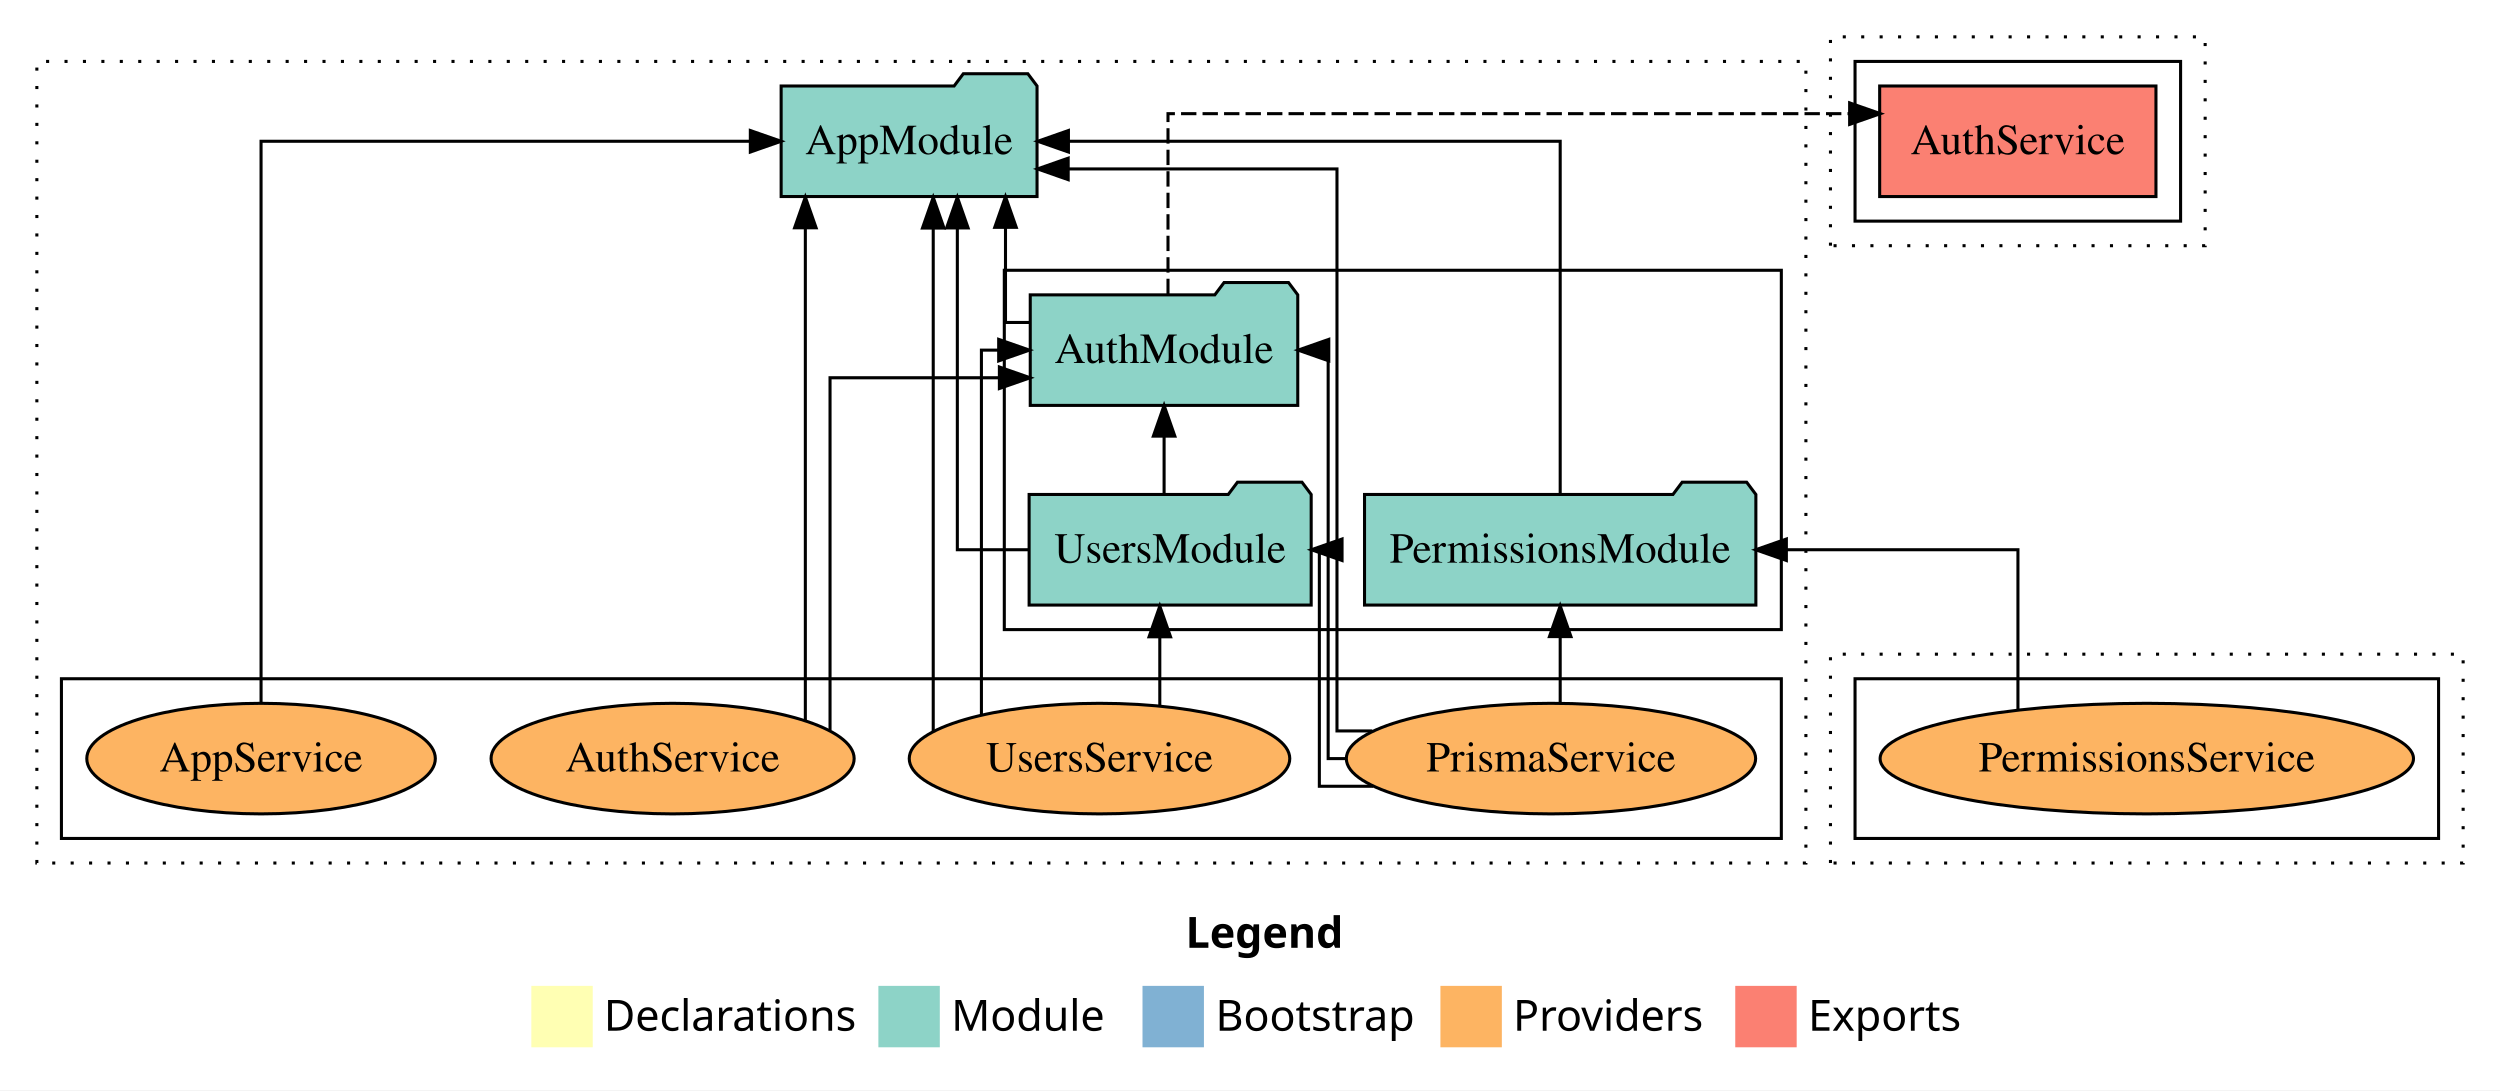
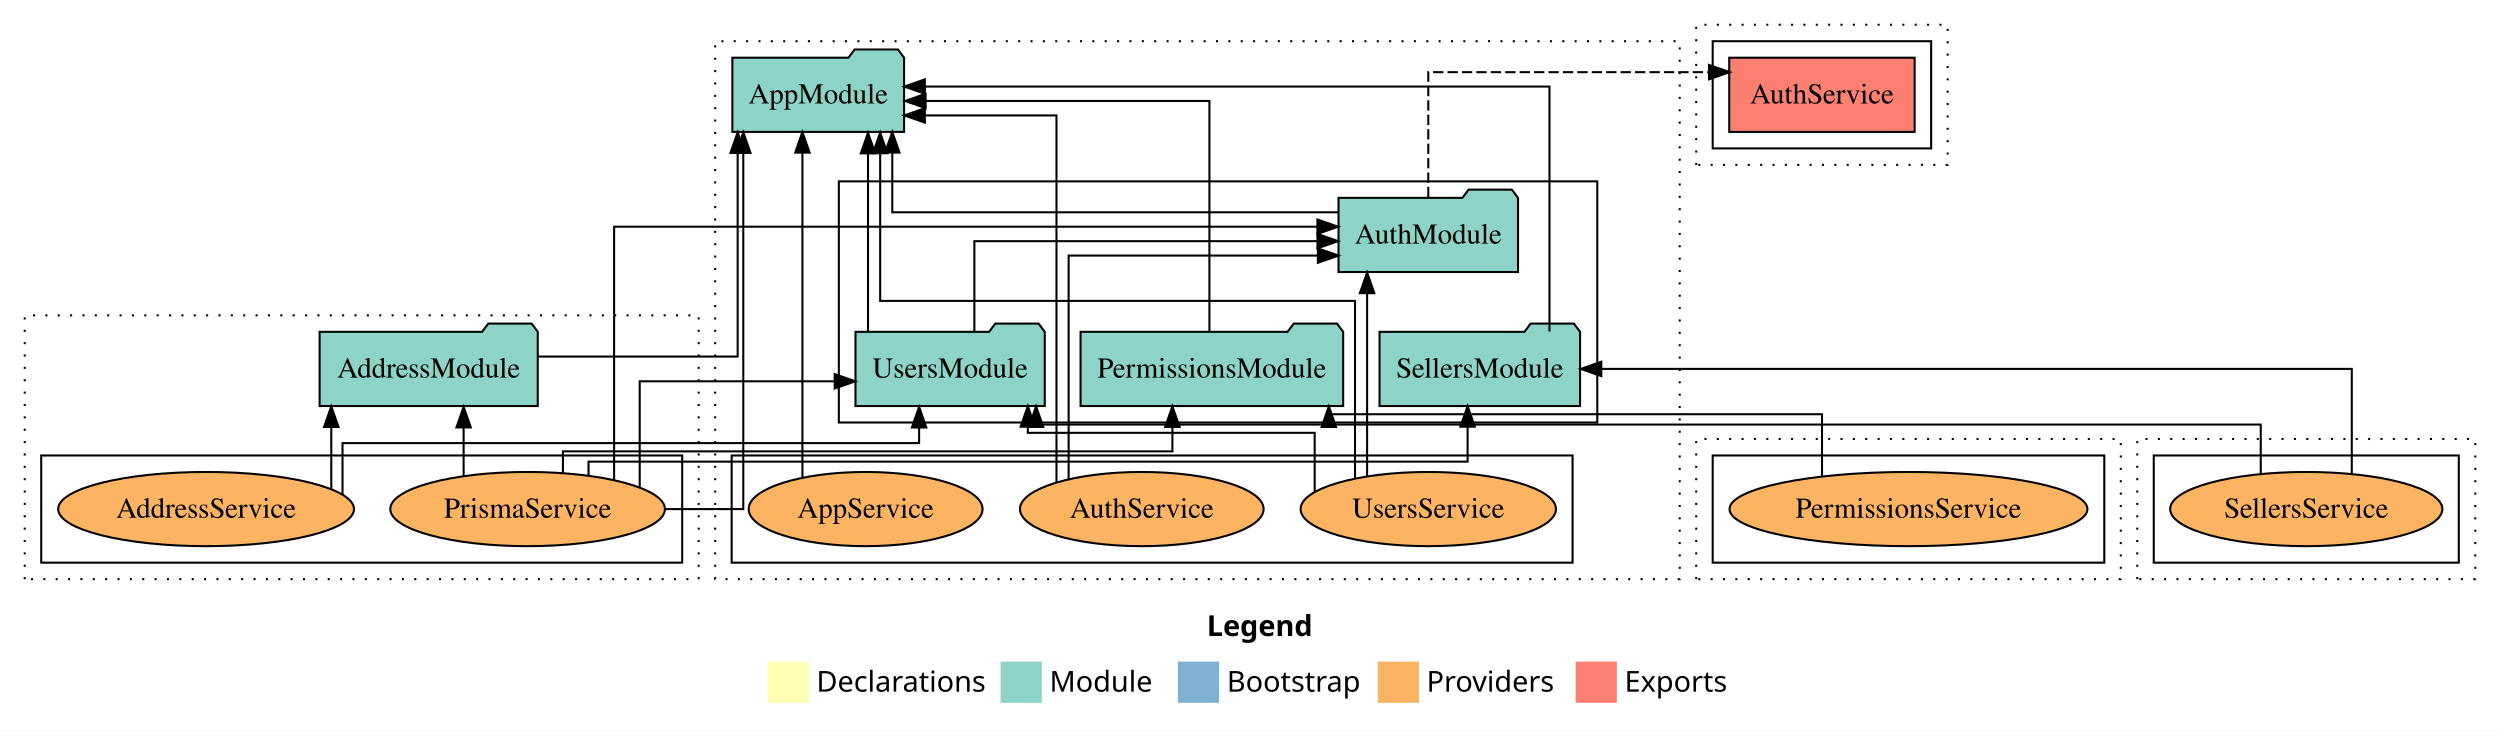
- <svg xmlns="http://www.w3.org/2000/svg" width="814pt" height="355pt" viewBox="0.00 0.00 814.00 355.00">
+ <svg xmlns="http://www.w3.org/2000/svg" width="1213pt" height="355pt" viewBox="0.00 0.00 1213.00 355.00">
  <g id="graph0" class="graph" transform="scale(1 1) rotate(0) translate(4 351)">
-     <polygon fill="white" stroke="transparent" points="-4,4 -4,-351 810,-351 810,4 -4,4" />
-     <text text-anchor="start" x="382.01" y="-42.4" font-family="Times-12" font-weight="bold" font-size="14.00">Legend</text>
-     <polygon fill="#ffffb3" stroke="transparent" points="169,-10 169,-30 189,-30 189,-10 169,-10" />
-     <text text-anchor="start" x="192.63" y="-15.4" font-family="Times-12" font-size="14.00">  Declarations</text>
-     <polygon fill="#8dd3c7" stroke="transparent" points="282,-10 282,-30 302,-30 302,-10 282,-10" />
-     <text text-anchor="start" x="305.73" y="-15.4" font-family="Times-12" font-size="14.00">  Module</text>
-     <polygon fill="#80b1d3" stroke="transparent" points="368,-10 368,-30 388,-30 388,-10 368,-10" />
-     <text text-anchor="start" x="391.78" y="-15.4" font-family="Times-12" font-size="14.00">  Bootstrap</text>
-     <polygon fill="#fdb462" stroke="transparent" points="465,-10 465,-30 485,-30 485,-10 465,-10" />
-     <text text-anchor="start" x="488.67" y="-15.4" font-family="Times-12" font-size="14.00">  Providers</text>
-     <polygon fill="#fb8072" stroke="transparent" points="561,-10 561,-30 581,-30 581,-10 561,-10" />
-     <text text-anchor="start" x="584.73" y="-15.4" font-family="Times-12" font-size="14.00">  Exports</text>
+     <polygon fill="white" stroke="transparent" points="-4,4 -4,-351 1209,-351 1209,4 -4,4" />
+     <text text-anchor="start" x="581.51" y="-42.4" font-family="Times-12" font-weight="bold" font-size="14.00">Legend</text>
+     <polygon fill="#ffffb3" stroke="transparent" points="368.5,-10 368.5,-30 388.5,-30 388.5,-10 368.5,-10" />
+     <text text-anchor="start" x="392.13" y="-15.4" font-family="Times-12" font-size="14.00">  Declarations</text>
+     <polygon fill="#8dd3c7" stroke="transparent" points="481.5,-10 481.5,-30 501.5,-30 501.5,-10 481.5,-10" />
+     <text text-anchor="start" x="505.23" y="-15.4" font-family="Times-12" font-size="14.00">  Module</text>
+     <polygon fill="#80b1d3" stroke="transparent" points="567.5,-10 567.5,-30 587.5,-30 587.5,-10 567.5,-10" />
+     <text text-anchor="start" x="591.28" y="-15.4" font-family="Times-12" font-size="14.00">  Bootstrap</text>
+     <polygon fill="#fdb462" stroke="transparent" points="664.5,-10 664.5,-30 684.5,-30 684.5,-10 664.5,-10" />
+     <text text-anchor="start" x="688.17" y="-15.4" font-family="Times-12" font-size="14.00">  Providers</text>
+     <polygon fill="#fb8072" stroke="transparent" points="760.5,-10 760.5,-30 780.5,-30 780.5,-10 760.5,-10" />
+     <text text-anchor="start" x="784.23" y="-15.4" font-family="Times-12" font-size="14.00">  Exports</text>
    <g id="clust1" class="cluster">
-       <polygon fill="none" stroke="black" stroke-dasharray="1,5" points="8,-70 8,-331 584,-331 584,-70 8,-70" />
-     </g>
-     <g id="clust3" class="cluster">
-       <polygon fill="none" stroke="black" points="323,-146 323,-263 576,-263 576,-146 323,-146" />
+       <polygon fill="none" stroke="black" stroke-dasharray="1,5" points="8,-70 8,-198 335,-198 335,-70 8,-70" />
    </g>
    <g id="clust6" class="cluster">
-       <polygon fill="none" stroke="black" points="16,-78 16,-130 576,-130 576,-78 16,-78" />
+       <polygon fill="none" stroke="black" points="16,-78 16,-130 327,-130 327,-78 16,-78" />
    </g>
    <g id="clust7" class="cluster">
-       <polygon fill="none" stroke="black" stroke-dasharray="1,5" points="592,-271 592,-339 714,-339 714,-271 592,-271" />
-     </g>
-     <g id="clust10" class="cluster">
-       <polygon fill="none" stroke="black" points="600,-279 600,-331 706,-331 706,-279 600,-279" />
+       <polygon fill="none" stroke="black" stroke-dasharray="1,5" points="343,-70 343,-331 811,-331 811,-70 343,-70" />
+     </g>
+     <g id="clust9" class="cluster">
+       <polygon fill="none" stroke="black" points="403,-146 403,-263 771,-263 771,-146 403,-146" />
+     </g>
+     <g id="clust12" class="cluster">
+       <polygon fill="none" stroke="black" points="351,-78 351,-130 759,-130 759,-78 351,-78" />
    </g>
    <g id="clust13" class="cluster">
-       <polygon fill="none" stroke="black" stroke-dasharray="1,5" points="592,-70 592,-138 798,-138 798,-70 592,-70" />
-     </g>
-     <g id="clust18" class="cluster">
-       <polygon fill="none" stroke="black" points="600,-78 600,-130 790,-130 790,-78 600,-78" />
+       <polygon fill="none" stroke="black" stroke-dasharray="1,5" points="819,-271 819,-339 941,-339 941,-271 819,-271" />
+     </g>
+     <g id="clust16" class="cluster">
+       <polygon fill="none" stroke="black" points="827,-279 827,-331 933,-331 933,-279 827,-279" />
+     </g>
+     <g id="clust19" class="cluster">
+       <polygon fill="none" stroke="black" stroke-dasharray="1,5" points="819,-70 819,-138 1025,-138 1025,-70 819,-70" />
+     </g>
+     <g id="clust24" class="cluster">
+       <polygon fill="none" stroke="black" points="827,-78 827,-130 1017,-130 1017,-78 827,-78" />
+     </g>
+     <g id="clust25" class="cluster">
+       <polygon fill="none" stroke="black" stroke-dasharray="1,5" points="1033,-70 1033,-138 1197,-138 1197,-70 1033,-70" />
+     </g>
+     <g id="clust30" class="cluster">
+       <polygon fill="none" stroke="black" points="1041,-78 1041,-130 1189,-130 1189,-78 1041,-78" />
    </g>
    <g id="node1" class="node">
-       <polygon fill="#8dd3c7" stroke="black" points="418.55,-255 415.55,-259 394.55,-259 391.55,-255 331.45,-255 331.45,-219 418.55,-219 418.55,-255" />
-       <text text-anchor="middle" x="375" y="-232.8" font-family="Times,serif" font-size="14.00">AuthModule</text>
+       <ellipse fill="#fdb462" stroke="black" cx="96" cy="-104" rx="71.77" ry="18" />
+       <text text-anchor="middle" x="96" y="-99.8" font-family="Times,serif" font-size="14.00">AddressService</text>
+     </g>
+     <g id="node3" class="node">
+       <polygon fill="#8dd3c7" stroke="black" points="256.92,-190 253.92,-194 232.92,-194 229.92,-190 151.08,-190 151.08,-154 256.92,-154 256.92,-190" />
+       <text text-anchor="middle" x="204" y="-167.8" font-family="Times,serif" font-size="14.00">AddressModule</text>
+     </g>
+     <g id="edge1" class="edge">
+       <path fill="none" stroke="black" d="M156.74,-113.74C156.74,-113.74 156.74,-143.84 156.74,-143.84" />
+       <polygon fill="black" stroke="black" points="153.24,-143.84 156.74,-153.84 160.24,-143.84 153.24,-143.84" />
+     </g>
+     <g id="node7" class="node">
+       <polygon fill="#8dd3c7" stroke="black" points="502.92,-190 499.92,-194 478.92,-194 475.92,-190 411.08,-190 411.08,-154 502.92,-154 502.92,-190" />
+       <text text-anchor="middle" x="457" y="-167.8" font-family="Times,serif" font-size="14.00">UsersModule</text>
+     </g>
+     <g id="edge21" class="edge">
+       <path fill="none" stroke="black" d="M162.19,-111.1C162.19,-120.53 162.19,-136 162.19,-136 162.19,-136 441.95,-136 441.95,-136 441.95,-136 441.95,-143.58 441.95,-143.58" />
+       <polygon fill="black" stroke="black" points="438.45,-143.58 441.95,-153.58 445.45,-143.58 438.45,-143.58" />
+     </g>
+     <g id="node2" class="node">
+       <ellipse fill="#fdb462" stroke="black" cx="252" cy="-104" rx="66.63" ry="18" />
+       <text text-anchor="middle" x="252" y="-99.8" font-family="Times,serif" font-size="14.00">PrismaService</text>
+     </g>
+     <g id="edge2" class="edge">
+       <path fill="none" stroke="black" d="M220.95,-120.12C220.95,-120.12 220.95,-143.6 220.95,-143.6" />
+       <polygon fill="black" stroke="black" points="217.45,-143.6 220.95,-153.6 224.45,-143.6 217.45,-143.6" />
    </g>
    <g id="node4" class="node">
-       <polygon fill="#8dd3c7" stroke="black" points="333.66,-323 330.66,-327 309.66,-327 306.66,-323 250.34,-323 250.34,-287 333.66,-287 333.66,-323" />
-       <text text-anchor="middle" x="292" y="-300.8" font-family="Times,serif" font-size="14.00">AppModule</text>
-     </g>
-     <g id="edge1" class="edge">
-       <path fill="none" stroke="black" d="M331.45,-246C326.61,-246 323.39,-246 323.39,-246 323.39,-246 323.39,-276.98 323.39,-276.98" />
-       <polygon fill="black" stroke="black" points="319.89,-276.98 323.39,-286.98 326.89,-276.98 319.89,-276.98" />
+       <polygon fill="#8dd3c7" stroke="black" points="732.55,-255 729.55,-259 708.55,-259 705.55,-255 645.45,-255 645.45,-219 732.55,-219 732.55,-255" />
+       <text text-anchor="middle" x="689" y="-232.8" font-family="Times,serif" font-size="14.00">AuthModule</text>
+     </g>
+     <g id="edge15" class="edge">
+       <path fill="none" stroke="black" d="M293.97,-118.15C293.97,-153.15 293.97,-241 293.97,-241 293.97,-241 635.22,-241 635.22,-241" />
+       <polygon fill="black" stroke="black" points="635.22,-244.5 645.22,-241 635.22,-237.5 635.22,-244.5" />
+     </g>
+     <g id="node5" class="node">
+       <polygon fill="#8dd3c7" stroke="black" points="647.71,-190 644.71,-194 623.71,-194 620.71,-190 520.29,-190 520.29,-154 647.71,-154 647.71,-190" />
+       <text text-anchor="middle" x="584" y="-167.8" font-family="Times,serif" font-size="14.00">PermissionsModule</text>
+     </g>
+     <g id="edge18" class="edge">
+       <path fill="none" stroke="black" d="M269.13,-121.57C269.13,-127.2 269.13,-132 269.13,-132 269.13,-132 564.85,-132 564.85,-132 564.85,-132 564.85,-143.87 564.85,-143.87" />
+       <polygon fill="black" stroke="black" points="561.35,-143.87 564.85,-153.87 568.35,-143.87 561.35,-143.87" />
+     </g>
+     <g id="node6" class="node">
+       <polygon fill="#8dd3c7" stroke="black" points="762.65,-190 759.65,-194 738.65,-194 735.65,-190 665.35,-190 665.35,-154 762.65,-154 762.65,-190" />
+       <text text-anchor="middle" x="714" y="-167.8" font-family="Times,serif" font-size="14.00">SellersModule</text>
+     </g>
+     <g id="edge19" class="edge">
+       <path fill="none" stroke="black" d="M281.55,-120.22C281.55,-124.03 281.55,-127 281.55,-127 281.55,-127 708.08,-127 708.08,-127 708.08,-127 708.08,-143.96 708.08,-143.96" />
+       <polygon fill="black" stroke="black" points="704.58,-143.96 708.08,-153.96 711.58,-143.96 704.58,-143.96" />
+     </g>
+     <g id="edge22" class="edge">
+       <path fill="none" stroke="black" d="M306.39,-114.52C306.39,-132.21 306.39,-166 306.39,-166 306.39,-166 400.99,-166 400.99,-166" />
+       <polygon fill="black" stroke="black" points="400.99,-169.5 410.99,-166 400.99,-162.5 400.99,-169.5" />
+     </g>
+     <g id="node8" class="node">
+       <polygon fill="#8dd3c7" stroke="black" points="434.66,-323 431.66,-327 410.66,-327 407.66,-323 351.34,-323 351.34,-287 434.66,-287 434.66,-323" />
+       <text text-anchor="middle" x="393" y="-300.8" font-family="Times,serif" font-size="14.00">AppModule</text>
+     </g>
+     <g id="edge10" class="edge">
+       <path fill="none" stroke="black" d="M318.86,-104C339.37,-104 356.64,-104 356.64,-104 356.64,-104 356.64,-276.81 356.64,-276.81" />
+       <polygon fill="black" stroke="black" points="353.14,-276.81 356.64,-286.81 360.14,-276.81 353.14,-276.81" />
+     </g>
+     <g id="edge3" class="edge">
+       <path fill="none" stroke="black" d="M256.85,-178C300.01,-178 353.91,-178 353.91,-178 353.91,-178 353.91,-276.8 353.91,-276.8" />
+       <polygon fill="black" stroke="black" points="350.41,-276.8 353.91,-286.8 357.41,-276.8 350.41,-276.8" />
+     </g>
+     <g id="edge4" class="edge">
+       <path fill="none" stroke="black" d="M645.18,-248C571.06,-248 428.94,-248 428.94,-248 428.94,-248 428.94,-276.96 428.94,-276.96" />
+       <polygon fill="black" stroke="black" points="425.44,-276.96 428.94,-286.96 432.44,-276.96 425.44,-276.96" />
+     </g>
+     <g id="node12" class="node">
+       <polygon fill="#fb8072" stroke="black" points="924.98,-323 835.02,-323 835.02,-287 924.98,-287 924.98,-323" />
+       <text text-anchor="middle" x="880" y="-300.8" font-family="Times,serif" font-size="14.00">AuthService </text>
+     </g>
+     <g id="edge13" class="edge">
+       <path fill="none" stroke="black" stroke-dasharray="5,2" d="M689,-255.32C689,-278.66 689,-316 689,-316 689,-316 825.22,-316 825.22,-316" />
+       <polygon fill="black" stroke="black" points="825.22,-319.5 835.22,-316 825.22,-312.5 825.22,-319.5" />
+     </g>
+     <g id="edge5" class="edge">
+       <path fill="none" stroke="black" d="M582.81,-190.08C582.81,-225.8 582.81,-302 582.81,-302 582.81,-302 445.12,-302 445.12,-302" />
+       <polygon fill="black" stroke="black" points="445.13,-298.5 435.12,-302 445.12,-305.5 445.13,-298.5" />
+     </g>
+     <g id="edge6" class="edge">
+       <path fill="none" stroke="black" d="M747.8,-190.19C747.8,-227.46 747.8,-309 747.8,-309 747.8,-309 444.74,-309 444.74,-309" />
+       <polygon fill="black" stroke="black" points="444.74,-305.5 434.74,-309 444.74,-312.5 444.74,-305.5" />
+     </g>
+     <g id="edge12" class="edge">
+       <path fill="none" stroke="black" d="M468.77,-190.27C468.77,-208.56 468.77,-234 468.77,-234 468.77,-234 635.23,-234 635.23,-234" />
+       <polygon fill="black" stroke="black" points="635.23,-237.5 645.23,-234 635.23,-230.5 635.23,-237.5" />
+     </g>
+     <g id="edge7" class="edge">
+       <path fill="none" stroke="black" d="M417.17,-190.21C417.17,-190.21 417.17,-276.58 417.17,-276.58" />
+       <polygon fill="black" stroke="black" points="413.67,-276.58 417.17,-286.58 420.67,-276.58 413.67,-276.58" />
    </g>
    <g id="node9" class="node">
-       <polygon fill="#fb8072" stroke="black" points="697.98,-323 608.02,-323 608.02,-287 697.98,-287 697.98,-323" />
-       <text text-anchor="middle" x="653" y="-300.8" font-family="Times,serif" font-size="14.00">AuthService </text>
+       <ellipse fill="#fdb462" stroke="black" cx="416" cy="-104" rx="56.74" ry="18" />
+       <text text-anchor="middle" x="416" y="-99.8" font-family="Times,serif" font-size="14.00">AppService</text>
+     </g>
+     <g id="edge8" class="edge">
+       <path fill="none" stroke="black" d="M385.33,-119.44C385.33,-119.44 385.33,-276.94 385.33,-276.94" />
+       <polygon fill="black" stroke="black" points="381.83,-276.94 385.33,-286.94 388.83,-276.94 381.83,-276.94" />
+     </g>
+     <g id="node10" class="node">
+       <ellipse fill="#fdb462" stroke="black" cx="550" cy="-104" rx="59.11" ry="18" />
+       <text text-anchor="middle" x="550" y="-99.8" font-family="Times,serif" font-size="14.00">AuthService</text>
+     </g>
+     <g id="edge14" class="edge">
+       <path fill="none" stroke="black" d="M514.5,-118.59C514.5,-151.17 514.5,-227 514.5,-227 514.5,-227 635.42,-227 635.42,-227" />
+       <polygon fill="black" stroke="black" points="635.42,-230.5 645.42,-227 635.42,-223.5 635.42,-230.5" />
    </g>
    <g id="edge9" class="edge">
-       <path fill="none" stroke="black" stroke-dasharray="5,2" d="M376.3,-255.25C376.3,-278.02 376.3,-314 376.3,-314 376.3,-314 598.24,-314 598.24,-314" />
-       <polygon fill="black" stroke="black" points="598.24,-317.5 608.24,-314 598.24,-310.5 598.24,-317.5" />
-     </g>
-     <g id="node2" class="node">
-       <polygon fill="#8dd3c7" stroke="black" points="567.71,-190 564.71,-194 543.71,-194 540.71,-190 440.29,-190 440.29,-154 567.71,-154 567.71,-190" />
-       <text text-anchor="middle" x="504" y="-167.8" font-family="Times,serif" font-size="14.00">PermissionsModule</text>
-     </g>
-     <g id="edge2" class="edge">
-       <path fill="none" stroke="black" d="M504,-190.21C504,-226.64 504,-305 504,-305 504,-305 343.88,-305 343.88,-305" />
-       <polygon fill="black" stroke="black" points="343.88,-301.5 333.88,-305 343.88,-308.5 343.88,-301.5" />
-     </g>
-     <g id="node3" class="node">
-       <polygon fill="#8dd3c7" stroke="black" points="422.92,-190 419.92,-194 398.92,-194 395.92,-190 331.08,-190 331.08,-154 422.92,-154 422.92,-190" />
-       <text text-anchor="middle" x="377" y="-167.8" font-family="Times,serif" font-size="14.00">UsersModule</text>
-     </g>
-     <g id="edge8" class="edge">
-       <path fill="none" stroke="black" d="M375.03,-190.11C375.03,-190.11 375.03,-208.99 375.03,-208.99" />
-       <polygon fill="black" stroke="black" points="371.53,-208.99 375.03,-218.99 378.53,-208.99 371.53,-208.99" />
-     </g>
-     <g id="edge3" class="edge">
-       <path fill="none" stroke="black" d="M331.17,-172C318.28,-172 307.71,-172 307.71,-172 307.71,-172 307.71,-276.79 307.71,-276.79" />
-       <polygon fill="black" stroke="black" points="304.21,-276.79 307.71,-286.79 311.21,-276.79 304.21,-276.79" />
-     </g>
-     <g id="node5" class="node">
-       <ellipse fill="#fdb462" stroke="black" cx="81" cy="-104" rx="56.74" ry="18" />
-       <text text-anchor="middle" x="81" y="-99.8" font-family="Times,serif" font-size="14.00">AppService</text>
-     </g>
-     <g id="edge4" class="edge">
-       <path fill="none" stroke="black" d="M81,-122.19C81,-171.67 81,-305 81,-305 81,-305 240.31,-305 240.31,-305" />
-       <polygon fill="black" stroke="black" points="240.31,-308.5 250.31,-305 240.31,-301.5 240.31,-308.5" />
-     </g>
-     <g id="node6" class="node">
-       <ellipse fill="#fdb462" stroke="black" cx="215" cy="-104" rx="59.11" ry="18" />
-       <text text-anchor="middle" x="215" y="-99.8" font-family="Times,serif" font-size="14.00">AuthService</text>
-     </g>
-     <g id="edge10" class="edge">
-       <path fill="none" stroke="black" d="M266.26,-113.32C266.26,-142.16 266.26,-228 266.26,-228 266.26,-228 321.4,-228 321.4,-228" />
-       <polygon fill="black" stroke="black" points="321.4,-231.5 331.4,-228 321.4,-224.5 321.4,-231.5" />
-     </g>
-     <g id="edge5" class="edge">
-       <path fill="none" stroke="black" d="M258.22,-116.57C258.22,-116.57 258.22,-276.83 258.22,-276.83" />
-       <polygon fill="black" stroke="black" points="254.72,-276.83 258.22,-286.83 261.72,-276.83 254.72,-276.83" />
-     </g>
-     <g id="node7" class="node">
-       <ellipse fill="#fdb462" stroke="black" cx="501" cy="-104" rx="66.63" ry="18" />
-       <text text-anchor="middle" x="501" y="-99.8" font-family="Times,serif" font-size="14.00">PrismaService</text>
+       <path fill="none" stroke="black" d="M508.6,-117.13C508.6,-160.28 508.6,-295 508.6,-295 508.6,-295 444.74,-295 444.74,-295" />
+       <polygon fill="black" stroke="black" points="444.74,-291.5 434.74,-295 444.74,-298.5 444.74,-291.5" />
+     </g>
+     <g id="node11" class="node">
+       <ellipse fill="#fdb462" stroke="black" cx="689" cy="-104" rx="61.95" ry="18" />
+       <text text-anchor="middle" x="689" y="-99.8" font-family="Times,serif" font-size="14.00">UsersService</text>
+     </g>
+     <g id="edge16" class="edge">
+       <path fill="none" stroke="black" d="M659.32,-120.04C659.32,-120.04 659.32,-208.77 659.32,-208.77" />
+       <polygon fill="black" stroke="black" points="655.82,-208.77 659.32,-218.77 662.82,-208.77 655.82,-208.77" />
+     </g>
+     <g id="edge24" class="edge">
+       <path fill="none" stroke="black" d="M633.88,-112.58C633.88,-123.51 633.88,-141 633.88,-141 633.88,-141 494.7,-141 494.7,-141 494.7,-141 494.7,-143.97 494.7,-143.97" />
+       <polygon fill="black" stroke="black" points="491.2,-143.97 494.7,-153.97 498.2,-143.97 491.2,-143.97" />
    </g>
    <g id="edge11" class="edge">
-       <path fill="none" stroke="black" d="M434.14,-104C430.59,-104 428.45,-104 428.45,-104 428.45,-104 428.45,-237 428.45,-237 428.45,-237 427.47,-237 427.47,-237" />
-       <polygon fill="black" stroke="black" points="428.65,-233.5 418.65,-237 428.65,-240.5 428.65,-233.5" />
-     </g>
-     <g id="edge14" class="edge">
-       <path fill="none" stroke="black" d="M504,-122.22C504,-122.22 504,-143.73 504,-143.73" />
-       <polygon fill="black" stroke="black" points="500.5,-143.73 504,-153.73 507.5,-143.73 500.5,-143.73" />
-     </g>
-     <g id="edge15" class="edge">
-       <path fill="none" stroke="black" d="M443.07,-95C432.94,-95 425.58,-95 425.58,-95 425.58,-95 425.58,-172 425.58,-172 425.58,-172 425.32,-172 425.32,-172" />
-       <polygon fill="black" stroke="black" points="432.97,-168.5 422.97,-172 432.97,-175.5 432.97,-168.5" />
-     </g>
-     <g id="edge6" class="edge">
-       <path fill="none" stroke="black" d="M442.82,-113C435.95,-113 431.32,-113 431.32,-113 431.32,-113 431.32,-296 431.32,-296 431.32,-296 343.8,-296 343.8,-296" />
-       <polygon fill="black" stroke="black" points="343.8,-292.5 333.8,-296 343.8,-299.5 343.8,-292.5" />
-     </g>
-     <g id="node8" class="node">
-       <ellipse fill="#fdb462" stroke="black" cx="354" cy="-104" rx="61.95" ry="18" />
-       <text text-anchor="middle" x="354" y="-99.8" font-family="Times,serif" font-size="14.00">UsersService</text>
-     </g>
-     <g id="edge12" class="edge">
-       <path fill="none" stroke="black" d="M315.55,-118.23C315.55,-152.54 315.55,-237 315.55,-237 315.55,-237 321.17,-237 321.17,-237" />
-       <polygon fill="black" stroke="black" points="321.17,-240.5 331.17,-237 321.17,-233.5 321.17,-240.5" />
-     </g>
-     <g id="edge16" class="edge">
-       <path fill="none" stroke="black" d="M373.63,-121.16C373.63,-121.16 373.63,-143.65 373.63,-143.65" />
-       <polygon fill="black" stroke="black" points="370.13,-143.65 373.63,-153.65 377.13,-143.65 370.13,-143.65" />
-     </g>
-     <g id="edge7" class="edge">
-       <path fill="none" stroke="black" d="M299.86,-112.9C299.86,-112.9 299.86,-276.75 299.86,-276.75" />
-       <polygon fill="black" stroke="black" points="296.36,-276.75 299.86,-286.75 303.36,-276.75 296.36,-276.75" />
-     </g>
-     <g id="node10" class="node">
-       <ellipse fill="#fdb462" stroke="black" cx="695" cy="-104" rx="86.83" ry="18" />
-       <text text-anchor="middle" x="695" y="-99.8" font-family="Times,serif" font-size="14.00">PermissionsService</text>
-     </g>
-     <g id="edge13" class="edge">
-       <path fill="none" stroke="black" d="M653.04,-119.77C653.04,-139.86 653.04,-172 653.04,-172 653.04,-172 577.64,-172 577.64,-172" />
-       <polygon fill="black" stroke="black" points="577.64,-168.5 567.64,-172 577.64,-175.5 577.64,-168.5" />
+       <path fill="none" stroke="black" d="M653.46,-118.9C653.46,-147 653.46,-205 653.46,-205 653.46,-205 423.06,-205 423.06,-205 423.06,-205 423.06,-276.66 423.06,-276.66" />
+       <polygon fill="black" stroke="black" points="419.56,-276.66 423.06,-286.66 426.56,-276.66 419.56,-276.66" />
+     </g>
+     <g id="node13" class="node">
+       <ellipse fill="#fdb462" stroke="black" cx="922" cy="-104" rx="86.83" ry="18" />
+       <text text-anchor="middle" x="922" y="-99.8" font-family="Times,serif" font-size="14.00">PermissionsService</text>
+     </g>
+     <g id="edge17" class="edge">
+       <path fill="none" stroke="black" d="M880.04,-119.83C880.04,-133.14 880.04,-150 880.04,-150 880.04,-150 640.75,-150 640.75,-150 640.75,-150 640.75,-150.38 640.75,-150.38" />
+       <polygon fill="black" stroke="black" points="637.25,-143.83 640.75,-153.83 644.25,-143.83 637.25,-143.83" />
+     </g>
+     <g id="node14" class="node">
+       <ellipse fill="#fdb462" stroke="black" cx="1115" cy="-104" rx="66.04" ry="18" />
+       <text text-anchor="middle" x="1115" y="-99.8" font-family="Times,serif" font-size="14.00">SellersService</text>
+     </g>
+     <g id="edge20" class="edge">
+       <path fill="none" stroke="black" d="M1137.09,-121.16C1137.09,-141.3 1137.09,-172 1137.09,-172 1137.09,-172 772.95,-172 772.95,-172" />
+       <polygon fill="black" stroke="black" points="772.95,-168.5 762.95,-172 772.95,-175.5 772.95,-168.5" />
+     </g>
+     <g id="edge23" class="edge">
+       <path fill="none" stroke="black" d="M1092.91,-121.15C1092.91,-132.39 1092.91,-145 1092.91,-145 1092.91,-145 498.71,-145 498.71,-145 498.71,-145 498.71,-145.88 498.71,-145.88" />
+       <polygon fill="black" stroke="black" points="495.21,-143.84 498.71,-153.84 502.21,-143.84 495.21,-143.84" />
    </g>
  </g>
</svg>
